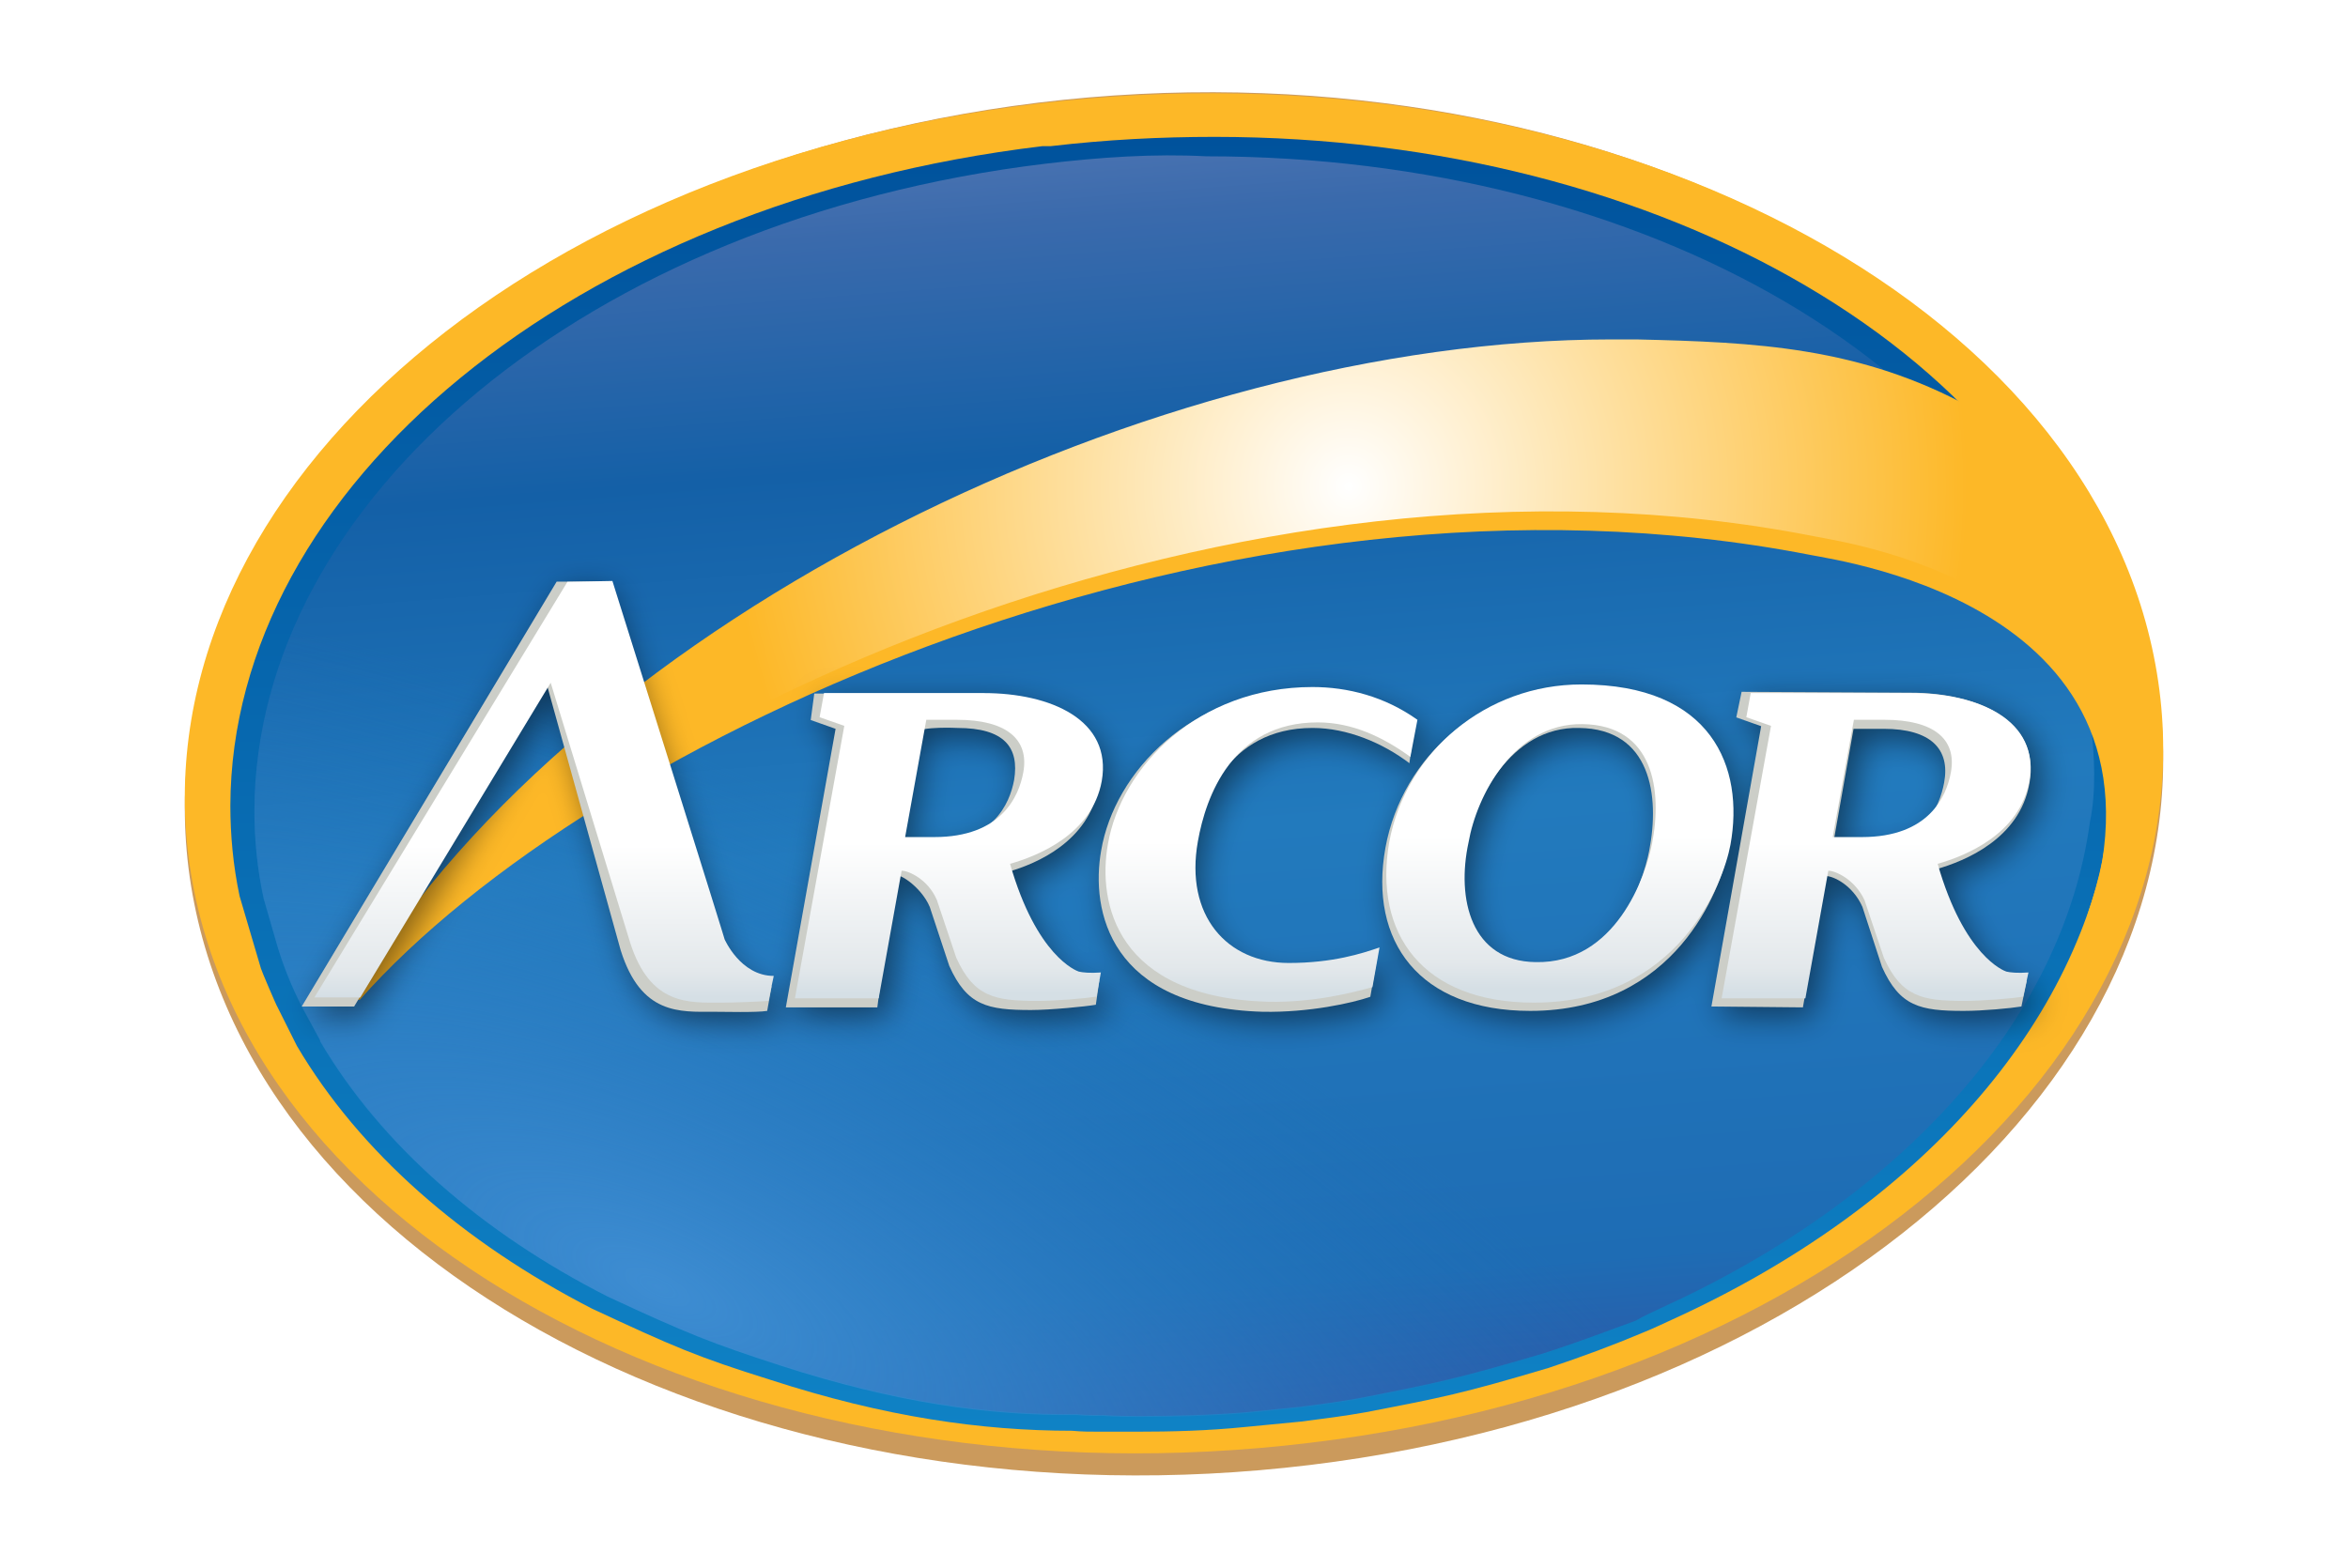
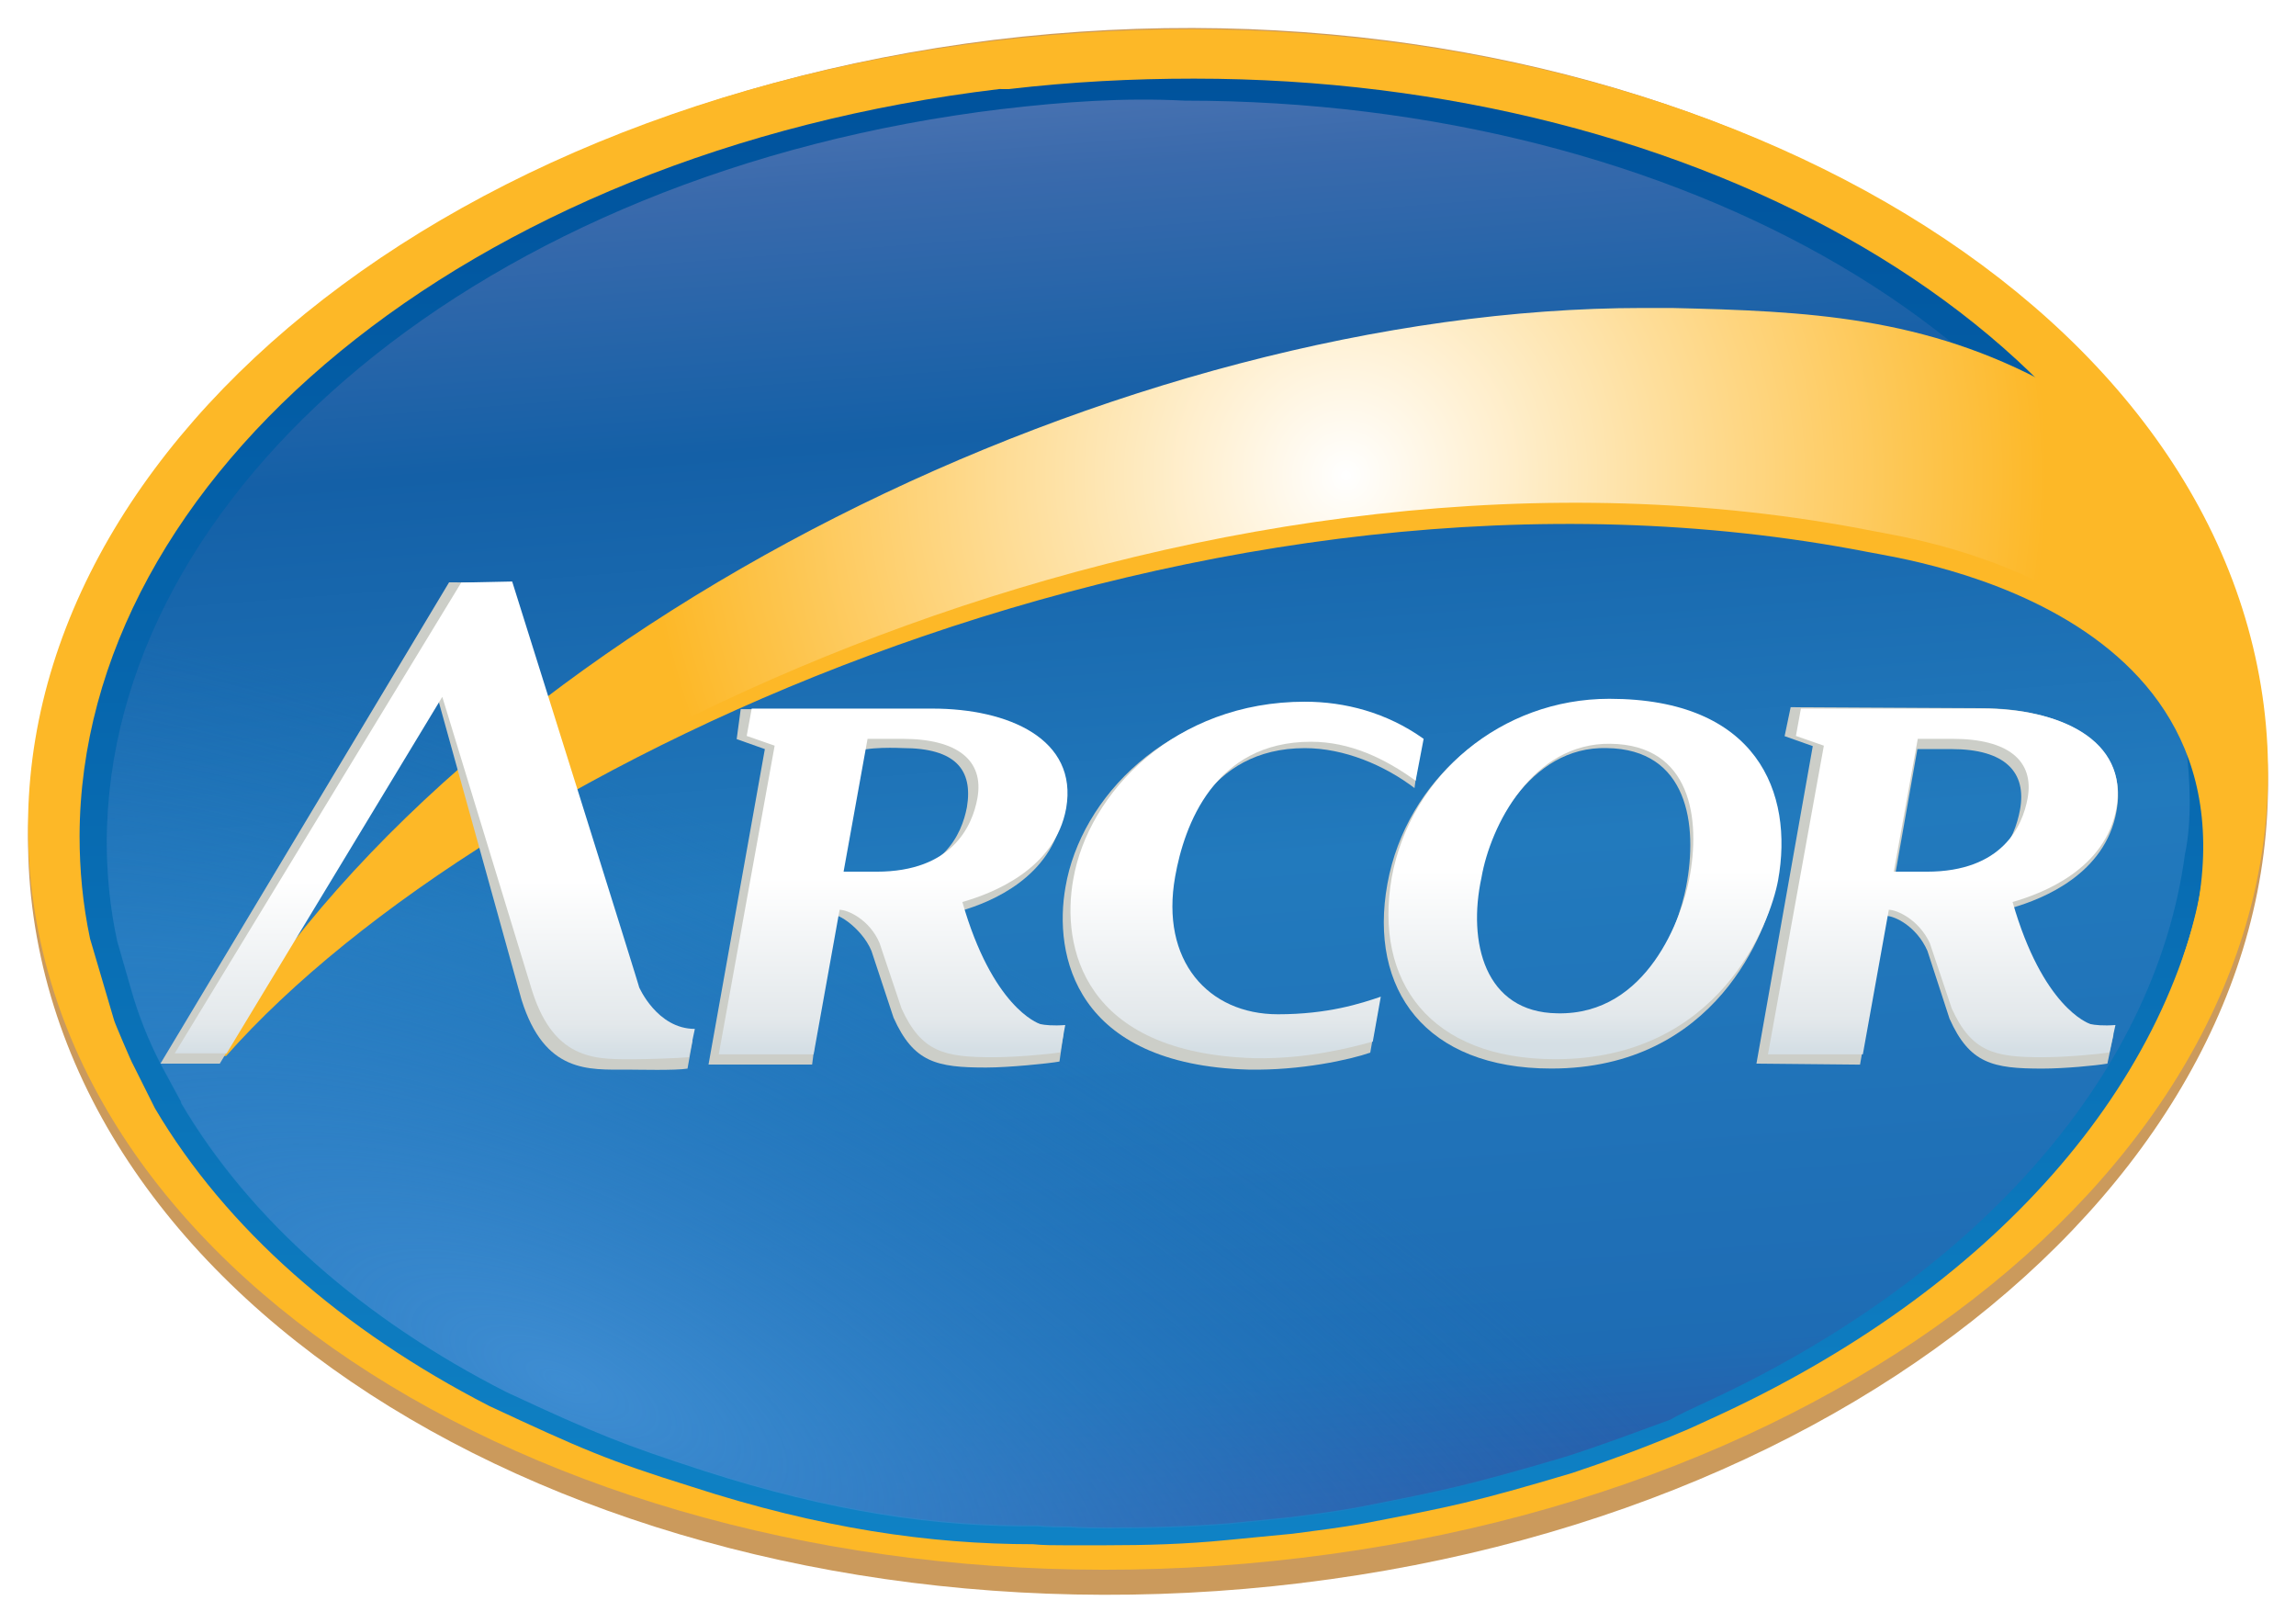
- <svg xmlns="http://www.w3.org/2000/svg" xmlns:xlink="http://www.w3.org/1999/xlink" version="1.1" id="svg4416" x="0px" y="0px" viewBox="0 0 253.8 169.5" width="386.955" height="258.428" style="enable-background:new 0 0 253.8 169.5;" xml:space="preserve">
-   <defs id="defs208">
-     <filter style="color-interpolation-filters:sRGB;" id="filter534">
-       <feFlood flood-opacity="0.498" flood-color="rgb(0,0,0)" result="flood" id="feFlood524" />
-       <feComposite in="flood" in2="SourceGraphic" operator="in" result="composite1" id="feComposite526" />
-       <feGaussianBlur in="composite1" stdDeviation="1.8" result="blur" id="feGaussianBlur528" />
-       <feOffset dx="1" dy="1" result="offset" id="feOffset530" />
-       <feComposite in="SourceGraphic" in2="offset" operator="over" result="composite2" id="feComposite532" />
-     </filter>
-     <linearGradient xlink:href="#path42325-1_1_" id="linearGradient310" gradientUnits="userSpaceOnUse" gradientTransform="matrix(1.0667,0,0,-1.0667,1751.072,887.4483)" x1="-1522.567" y1="818.458" x2="-1522.567" y2="686.807" />
-     <linearGradient id="linearGradient337" gradientUnits="userSpaceOnUse" x1="-1522.567" y1="818.458" x2="-1522.567" y2="686.807" gradientTransform="matrix(1.0667,0,0,-1.0667,1751.072,887.4483)">
-       <stop offset="0" style="stop-color:#00529C" id="stop117-6" />
-       <stop offset="1" style="stop-color:#0F82C5" id="stop119-2" />
+ <svg xmlns="http://www.w3.org/2000/svg" xmlns:xlink="http://www.w3.org/1999/xlink" id="Capa_3" viewBox="0 0 410 289.75">
+   <defs>
+     <linearGradient id="Degradado_sin_nombre_9" x1="-1188.29" x2="-1188.29" y1="-30.72" y2="130.79" gradientTransform="translate(2137.666 63.252)scale(1.6263)" gradientUnits="userSpaceOnUse">
+       <stop offset="0" stop-color="#00529c" />
+       <stop offset="1" stop-color="#0f82c5" />
    </linearGradient>
-     <linearGradient id="linearGradient1286">
-       <stop style="stop-color:#3e8dd2;stop-opacity:1" offset="0" id="stop1282" />
-       <stop style="stop-color:#1f76bd;stop-opacity:0" offset="1" id="stop1284" />
+     <linearGradient id="Degradado_sin_nombre_8" x1="-1064.98" x2="-1079.29" y1="84.34" y2="-100.05" gradientTransform="translate(1980.65 131.233)scale(1.6582)" gradientUnits="userSpaceOnUse">
+       <stop offset="0" stop-color="#2b5ba9" />
+       <stop offset=".08" stop-color="#1e6cb4" />
+       <stop offset=".38" stop-color="#227abd" />
+       <stop offset=".64" stop-color="#1460a7" />
+       <stop offset=".79" stop-color="#3a6aac" />
+       <stop offset="1" stop-color="#7d90c3" />
    </linearGradient>
-     <radialGradient xlink:href="#linearGradient1286" id="radialGradient1330" gradientUnits="userSpaceOnUse" gradientTransform="matrix(1.279633,0.58918,-0.2297453,0.4989812,13.49038,17.28085)" cx="73.306" cy="157.666" fx="73.306" fy="157.666" r="99.433" />
+     <linearGradient id="Degradado_sin_nombre_10" x1="-1509.71" x2="-1509.71" y1="-79.45" y2="-58" gradientTransform="matrix(1.5201 0 0 1.4231 2454.415 269.792)" gradientUnits="userSpaceOnUse">
+       <stop offset="0" stop-color="#fff" />
+       <stop offset=".83" stop-color="#e3e8eb" />
+       <stop offset="1" stop-color="#d5dfe5" />
+     </linearGradient>
+     <linearGradient xlink:href="#Degradado_sin_nombre_10" id="Degradado_sin_nombre_10-2" x1="-1386.39" x2="-1386.39" />
+     <linearGradient xlink:href="#Degradado_sin_nombre_10" id="Degradado_sin_nombre_10-3" x1="-1468.14" x2="-1468.14" y1="-79.6" y2="-58.02" />
+     <linearGradient xlink:href="#Degradado_sin_nombre_10" id="Degradado_sin_nombre_10-4" x1="-1428.44" x2="-1428.44" y1="-80.28" y2="-58.7" />
+     <linearGradient xlink:href="#Degradado_sin_nombre_10" id="Degradado_sin_nombre_10-5" x1="-1563.56" x2="-1563.56" y1="-79.06" y2="-57.48" />
+     <radialGradient id="Degradado_sin_nombre_7" cx="210.96" cy="3354.4" r="121.99" fx="210.96" fy="3354.4" gradientTransform="matrix(1.95103 .89831 .35027 -.76074 -1485.984 2609.038)" gradientUnits="userSpaceOnUse">
+       <stop offset="0" stop-color="#3e8dd2" />
+       <stop offset="1" stop-color="#1f76bd" stop-opacity="0" />
+     </radialGradient>
+     <radialGradient id="Degradado_sin_nombre_6" cx="436.77" cy="3154.56" r="83.82" fx="436.77" fy="3154.56" gradientTransform="matrix(1.4991 0 0 -1.5085 -415.803 4847.188)" gradientUnits="userSpaceOnUse">
+       <stop offset=".85" stop-color="#fdb827" />
+       <stop offset="1" stop-color="#fdb827" />
+     </radialGradient>
+     <radialGradient id="Degradado_sin_nombre_5" cx="433.43" cy="3143.27" r="83.82" fx="433.43" fy="3143.27" gradientTransform="matrix(1.4923 0 0 -1.5246 -406.461 4877.094)" gradientUnits="userSpaceOnUse">
+       <stop offset="0" stop-color="#fff" />
+       <stop offset="1" stop-color="#fdb827" />
+     </radialGradient>
+     <style>.cls-9{fill:#cccec8}</style>
  </defs>
-   <style type="text/css" id="style111">
- 	.st0{fill:#B46D14;fill-opacity:0.688;}
- 	.st1{fill:#FDB827;}
- 	.st2{fill:url(#path42325-1_1_);}
- 	.st3{fill:url(#path42325-1-3_1_);}
- 	.st4{fill:url(#path42347-3-6_1_);enable-background:new    ;}
- 	.st5{fill:url(#path42347-3-6_3_);enable-background:new    ;}
- 	.st6{fill:#CCCEC8;}
- 	.st7{fill:url(#path42381-5_1_);}
- 	.st8{fill:url(#path42383-4_1_);}
- 	.st9{fill:url(#path42385-2_1_);}
- 	.st10{fill:url(#path42387-7_1_);}
- 	.st11{fill:url(#path42389-2_1_);}
- </style>
  <g id="g203">
-     <linearGradient id="path42325-1_1_" gradientUnits="userSpaceOnUse" x1="-1522.567" y1="818.458" x2="-1522.567" y2="686.807" gradientTransform="matrix(1.0667 0 0 -1.0667 1751.072 887.4483)">
-       <stop offset="0" style="stop-color:#00529C" id="stop117" />
-       <stop offset="1" style="stop-color:#0F82C5" id="stop119" />
-     </linearGradient>
-     <linearGradient id="path42325-1-3_1_" gradientUnits="userSpaceOnUse" x1="-1411.002" y1="754.609" x2="-1422.663" y2="904.911" gradientTransform="matrix(1.0876 0 0 -1.0876 1666.686 972.9406)">
-       <stop offset="0" style="stop-color:#2B5BA9" id="stop123" />
-       <stop offset="7.957424e-02" style="stop-color:#1E6CB4" id="stop125" />
-       <stop offset="0.382" style="stop-color:#227ABD" id="stop127" />
-       <stop offset="0.635" style="stop-color:#1460A7" id="stop129" />
-       <stop offset="0.789" style="stop-color:#3A6AAC" id="stop131" />
-       <stop offset="1" style="stop-color:#7D90C3" id="stop133" />
-     </linearGradient>
    <g id="g1383">
      <g id="g42305-7">
-         <path d="M141.6,158.4c58.5-7.1,99.3-45.9,91.2-86.6    S170.7,4,112.2,11.1c-58.4,7.2-99.3,46-91.2,86.6C29.1,138.4,83.1,165.5,141.6,158.4" class="st0" id="path42311-6" />
+         <path id="path42311-6" d="M232.5 282.63c109.42-13.28 185.74-85.85 170.59-161.98C387.93 44.52 286.93-6.17 177.5 7.11 68.27 20.58-8.23 93.15 6.92 169.1c15.15 76.13 116.16 126.82 225.58 113.54" style="fill:rgba(180,109,20,.69)" />
      </g>
      <g id="g42305">
-         <path d="M141.6,156c58.5-7,99.3-45.2,91.2-85.1    c-8.1-40-62.1-66.7-120.6-59.7S12.9,56.4,21,96.4C29.1,136.4,83.1,163.1,141.6,156" class="st1" id="path42311" />
+         <path id="path42311" d="M232.5 278.14c109.42-13.09 185.74-84.55 170.59-159.18C387.93 44.15 286.93-5.79 177.5 7.3 68.08 20.39-8.23 91.85 6.92 166.66c15.15 74.82 116.16 124.76 225.58 111.48" style="fill:#fdb827" />
      </g>
-       <path d="   M112.7,15.8c-50.9,6.1-87.7,37-87.8,71.3l0,0c0,3.2,0.3,6.5,1,9.8l0,0l2.3,7.8c0,0.1,1.7,4.1,1.8,4.2l2.1,4.2   c6.8,11.5,17.9,21.2,31.9,28.4c8.8,4.1,11.3,5.2,19.3,7.7c12.3,4,22.8,5.5,32.6,5.5c1,0.1,2,0.1,3,0.1l0,0c1.3,0,2.6,0,3.9,0l0,0   c3.9,0,7.7-0.1,11.7-0.5l0,0c2-0.2,4.1-0.4,6.2-0.6l0,0c2.3-0.3,4.7-0.6,6.9-1l0,0c8.3-1.6,10.4-2,19.8-4.8   c3.6-1.2,7.1-2.5,10.4-3.9l0,0l0,0c1-0.4,2-0.9,2.9-1.3c26.6-12.1,44.4-32,47.4-54l0,0l0,0c0.4-1.2,0.9-7.5,0.9-9.4   c0-0.2-0.8-6.8-0.8-6.9c-7-33.8-48.6-57.6-96.9-57.6l0,0c-5.9,0-11.7,0.3-17.7,1" class="st2" id="path42325-1" />
-       <path d="   M113,17.7c-49.7,6-85.4,36.5-85.5,69.9l0,0c0,3.1,0.3,6.3,1,9.5l0,0l1.3,4.5c0.7,2.5,1.7,5,2.9,7.3l1.9,3.5v0.1   c6.6,11.2,17.5,20.7,31.1,27.6c8.6,4,11.1,5,18.8,7.5c12.1,3.9,22.2,5.4,31.9,5.3c1,0.1,2,0.1,3,0.1l0,0c1.3,0.1,2.5,0.1,3.8,0.1   l0,0c3.8,0,7.6-0.1,11.4-0.4l0,0c2-0.2,4-0.4,6-0.6l0,0c2.3-0.3,4.6-0.6,6.7-1l0,0c8.1-1.6,10.1-2,19.3-4.7   c3.5-1.1,6.9-2.4,10.2-3.6l0,0l0,0c1-0.6,2-1,2.8-1.4c25.9-11.8,43.4-31.1,46.3-52.5l0,0l0,0c1.4-6.6-0.8-15.7-0.8-15.7   c-6.7-33.1-47.4-56.3-94.7-56.3l0,0C124.7,16.6,118.9,17,113,17.7" class="st3" id="path42325-1-3" />
-       <path style="fill:url(#radialGradient1330);fill-opacity:1" d="m 113,17.8 c -49.7,6 -85.4,36.5 -85.5,69.9 v 0 c 0,3.1 0.3,6.3 1,9.5 v 0 l 1.3,4.5 c 0.7,2.5 1.7,5 2.9,7.3 L 34.6,112.5 v 0.1 c 6.6,11.2 17.5,20.7 31.1,27.6 8.6,4 11.1,5 18.8,7.5 12.1,3.9 22.2,5.4 31.9,5.3 1,0.1 2,0.1 3,0.1 v 0 c 1.3,0.1 2.5,0.1 3.8,0.1 v 0 c 3.8,0 7.6,-0.1 11.4,-0.4 v 0 c 2,-0.2 4,-0.4 6,-0.6 v 0 c 2.3,-0.3 4.6,-0.6 6.7,-1 v 0 c 8.1,-1.6 10.1,-2 19.3,-4.7 3.5,-1.1 6.9,-2.4 10.2,-3.6 v 0 0 c 1,-0.6 2,-1 2.8,-1.4 25.9,-11.8 43.4,-31.1 46.3,-52.5 v 0 0 c 1.4,-6.6 -0.8,-15.7 -0.8,-15.7 -6.7,-33.1 -47.4,-56.3 -94.7,-56.3 v 0 c -5.7,-0.3 -11.5,0.1 -17.4,0.8" class="st3" id="path42325-1-3-0" />
-       <g transform="matrix(0.9787572,0,0,1,4.144412,0)" id="g150">
-         <radialGradient gradientUnits="userSpaceOnUse" gradientTransform="matrix(1.0046,0,0,0.9894,-2.1667,1.1305)" r="68.326" cy="54.098" cx="145.473" id="path42347-3-6_1_">
-           <stop id="stop138" style="stop-color:#FDB827" offset="0.846" />
-           <stop id="stop140" style="stop-color:#FDB827" offset="0.997" />
-         </radialGradient>
-         <path style="fill:url(#path42347-3-6_1_);enable-background:new" d="m 33.8,108.1 h 1.7 C 60.9,80 131.2,47.7 195.7,60 v 0 c 3.5,0.7 42.7,5.9 30.2,40.8 v 0 C 236.6,76.1 224.3,52.1 213.1,46.3 v 0 c -12.3,-6.5 -23.9,-7 -37.2,-7.3 v 0 h -2.8 C 122.6,39 59.2,68.6 34,108.3" class="st4" id="path42347-3-6_2_" />
-         <radialGradient gradientUnits="userSpaceOnUse" r="68.326" cy="52.587" cx="144.719" id="path42347-3-6_3_">
-           <stop id="stop144" style="stop-color:#FFFFFF" offset="0" />
-           <stop id="stop146" style="stop-color:#FDB827" offset="1" />
-         </radialGradient>
-         <path style="fill:url(#path42347-3-6_3_);enable-background:new" d="m 35,106.6 h 1.7 C 62,78.2 132,45.6 196.2,58 v 0 c 3.5,0.7 42.5,6 30,41.2 v 0 C 236.9,74.2 224.6,50 213.5,44.1 v 0 c -12.3,-6.6 -23.8,-7.1 -37,-7.4 v 0 h -2.8 c -50.3,0 -113.4,29.9 -138.4,70" class="st5" id="path42347-3-6" />
+       <path id="path42325-1" d="M178.44 15.9C83.23 27.31 14.4 85.11 14.21 149.27c0 5.99.56 12.16 1.87 18.33l4.3 14.59c0 .19 3.18 7.67 3.37 7.86l3.93 7.86c12.72 21.51 33.48 39.65 59.67 53.12 16.46 7.67 21.14 9.73 36.1 14.4 23.01 7.48 42.65 10.29 60.98 10.29 1.87.19 3.74.19 5.61.19h7.29c7.29 0 14.4-.19 21.88-.94 3.74-.37 7.67-.75 11.6-1.12 4.3-.56 8.79-1.12 12.91-1.87 15.52-2.99 19.45-3.74 37.04-8.98 6.73-2.24 13.28-4.68 19.45-7.29 1.87-.75 3.74-1.68 5.42-2.43 49.75-22.63 83.05-59.86 88.66-101.01.75-2.24 1.68-14.03 1.68-17.58 0-.37-1.5-12.72-1.5-12.91-13.09-63.22-90.91-107.74-181.25-107.74-11.04 0-21.88.56-33.11 1.87" style="fill:url(#Degradado_sin_nombre_9)" />
+       <path id="path42325-1-3" d="M179 19.46C86.04 30.68 19.26 87.73 19.07 150.2c0 5.8.56 11.78 1.87 17.77l2.43 8.42c1.31 4.68 3.18 9.35 5.42 13.65l3.55 6.55v.19c12.35 20.95 32.73 38.72 58.17 51.63 16.09 7.48 20.76 9.35 35.16 14.03 22.63 7.29 41.52 10.1 59.67 9.91 1.87.19 3.74.19 5.61.19 2.43.19 4.68.19 7.11.19 7.11 0 14.22-.19 21.32-.75 3.74-.37 7.48-.75 11.22-1.12 4.3-.56 8.6-1.12 12.53-1.87 15.15-2.99 18.89-3.74 36.1-8.79 6.55-2.06 12.91-4.49 19.08-6.73 1.87-1.12 3.74-1.87 5.24-2.62 48.45-22.07 81.18-58.17 86.6-98.2 2.62-12.35-1.5-29.37-1.5-29.37-12.53-61.91-88.66-105.31-177.13-105.31-10.66-.56-21.51.19-32.55 1.5" style="fill:url(#Degradado_sin_nombre_8)" />
+       <path id="path42325-1-3-0" d="M179 19.65C86.04 30.87 19.26 87.92 19.07 150.39c0 5.8.56 11.78 1.87 17.77l2.43 8.42c1.31 4.68 3.18 9.35 5.42 13.65l3.55 6.55v.19c12.35 20.95 32.73 38.72 58.17 51.63 16.09 7.48 20.76 9.35 35.16 14.03 22.63 7.29 41.52 10.1 59.67 9.91 1.87.19 3.74.19 5.61.19 2.43.19 4.68.19 7.11.19 7.11 0 14.22-.19 21.32-.75 3.74-.37 7.48-.75 11.22-1.12 4.3-.56 8.6-1.12 12.53-1.87 15.15-2.99 18.89-3.74 36.1-8.79 6.55-2.06 12.91-4.49 19.08-6.73 1.87-1.12 3.74-1.87 5.24-2.62 48.45-22.07 81.18-58.17 86.6-98.2 2.62-12.35-1.5-29.37-1.5-29.37-12.53-61.91-88.66-105.31-177.13-105.31-10.66-.56-21.51.19-32.55 1.5" style="fill:url(#Degradado_sin_nombre_7)" />
+       <g id="g150">
+         <path id="path42347-3-6" d="M37.27 188.55h3.11c46.5-52.56 175.2-112.98 293.28-89.97 6.41 1.31 78.17 11.04 55.29 76.32 19.59-46.2-2.93-91.09-23.43-101.94-22.52-12.16-43.75-13.09-68.1-13.65h-5.13c-92.45 0-208.52 55.37-254.66 129.62" style="fill:url(#Degradado_sin_nombre_6)" />
+         <path id="path42347-3-6-2" d="M39.46 185.74h3.11c46.32-53.12 174.47-114.1 292-90.91 6.41 1.31 77.81 11.22 54.92 77.06 19.59-46.76-2.93-92.03-23.25-103.06-22.52-12.35-43.57-13.28-67.74-13.84h-5.13c-92.09 0-207.61 55.93-253.37 130.93" style="fill:url(#Degradado_sin_nombre_5)" />
      </g>
-       <g transform="matrix(0.9718276,0,0,0.9718276,3.98202,3.20346)" id="g374">
-         <g id="g42375" transform="matrix(0.9879777,0,0,0.9807158,60.48573,77.98827)" style="filter:url(#filter534)">
+       <g id="g374">
+         <g id="g42375">
          <g id="g159">
            <g id="g157">
-               <path style="fill:#cccec8" id="path42381_12_" class="st6" d="m 37.6,0.2 c 0.9,-0.7 4.8,-0.5 4.8,-0.5 5.3,0 7,2.2 6.4,5.9 -0.5,2.7 -2.4,7.2 -9.7,7.2 0,0 -2.5,0.8 -3.2,0 0.9,-4.6 1.7,-12.6 1.7,-12.6 z m 20.8,28.1 c -1.2,0.1 -2.8,0.2 -3.1,0.1 C 55,28.3 51.3,26.7 48.2,16 51.3,15.1 57.2,12.6 58.3,6.4 59.6,-0.7 52,-4.2 44.5,-4.2 H 26.3 l -0.4,3 2.8,1 -5.6,31.6 h 10.3 l 1.9,-14.8 c 0.1,-0.8 3,1 4,3.4 l 2.2,6.7 c 2,4.5 4.3,5 9.2,5 2.2,0 6.2,-0.4 7.3,-0.6" />
-               <path style="fill:#cccec8" id="path42383_12_" class="st6" d="m 143.3,-0.2 h 3.4 c 5.3,0 7.5,2.3 6.8,6.1 -0.5,2.7 -2.4,7.7 -9.7,7.2 L 141,12.9 Z m 19.5,28.6 c -1.2,0.1 -1.9,0 -2.2,-0.1 -0.3,-0.1 -4.8,-1.8 -7.9,-12.6 3.1,-0.9 9.3,-3.4 10.4,-9.7 1.3,-7.1 -5.8,-10.3 -13.4,-10.3 l -19,-0.1 -0.6,2.9 2.8,1 -5.6,31.8 10.3,0.1 2.6,-14.9 c 0.8,0 3,1 4.1,3.5 l 2.2,6.8 c 2,4.5 4.3,5 9.2,5 2.2,0 5.3,-0.3 6.5,-0.5" />
-               <path style="fill:#cccec8" id="path42385_12_" class="st6" d="m 93.9,-0.8 c -3.7,-2.7 -8.1,-3.8 -12.1,-3.8 -13,0 -21.7,9.3 -23.2,18.2 -1.2,6.8 0.9,17.8 18.2,18.3 5.2,0.1 10.1,-1 12.1,-1.7 l 0.8,-4.6 c -2,0.7 -5.7,1.8 -10.6,1.8 -7,0 -11.8,-5.2 -10.3,-13.9 0.9,-5.2 3.9,-13.8 13.6,-13.8 3.9,0 7.9,1.7 10.9,4" />
-               <path style="fill:#cccec8" id="path42387_12_" class="st6" d="m 112.4,-0.3 c 8.1,0.1 9.1,7.7 7.9,13.9 -0.7,3.7 -4.1,13.9 -13.2,13.7 -7.3,-0.1 -9,-7.3 -7.6,-13.9 1,-5.4 5.2,-13.9 12.9,-13.7 m 0,-4.7 c -10.8,0 -19.9,7.8 -21.8,18.3 -1.9,10.6 3.8,18.5 16.3,18.5 16.4,0 21.5,-13.9 22.3,-18.3 C 130.8,4.6 127.1,-5 112.4,-5" />
-               <path style="fill:#cccec8" id="path42389_12_" class="st6" d="m -2.7,-16.9 -28.7,48.2 h 5.9 L -3.8,-5.2 4.5,24.9 c 2.3,7.4 6.7,7 10.5,7 1.1,0 4.8,0.1 6,-0.1 L 21.5,29 C 17.7,29 15.1,24.6 15.1,24.6 15.9,27 2.4,-16.9 2.4,-16.9" />
+               <path id="path42381" d="M152.56 134.46c1.62-1.25 8.62-.89 8.62-.89 9.52 0 12.57 3.92 11.49 10.52-.9 4.81-4.31 12.84-17.42 12.84 0 0-4.49 1.43-5.75 0 1.62-8.2 3.05-22.46 3.05-22.46Zm37.36 50.1c-2.16.18-5.03.36-5.57.18s-7.18-3.03-12.75-22.11c5.57-1.6 16.16-6.06 18.14-17.11 2.33-12.66-11.31-18.9-24.78-18.9h-32.69l-.72 5.35 5.03 1.78-10.06 56.33h18.5l3.41-26.38c.18-1.43 5.39 1.78 7.18 6.06l3.95 11.94c3.59 8.02 7.72 8.91 16.52 8.91 3.95 0 11.13-.71 13.11-1.07" class="cls-9" />
+               <path id="path42383" d="M342.39 133.75h6.11c9.52 0 13.47 4.1 12.21 10.87-.9 4.81-4.31 13.73-17.42 12.84l-5.03-.36zm35.02 50.99c-2.16.18-3.41 0-3.95-.18s-8.62-3.21-14.19-22.46c5.57-1.6 16.7-6.06 18.68-17.29 2.33-12.66-10.42-18.36-24.07-18.36l-34.12-.18-1.08 5.17 5.03 1.78-10.06 56.69 18.5.18 4.67-26.56c1.44 0 5.39 1.78 7.36 6.24l3.95 12.12c3.59 8.02 7.72 8.91 16.52 8.91 3.95 0 9.52-.53 11.67-.89" class="cls-9" />
+               <path id="path42385" d="M253.67 132.68c-6.64-4.81-14.55-6.77-21.73-6.77-23.35 0-38.97 16.58-41.67 32.45-2.16 12.12 1.62 31.73 32.69 32.62 9.34.18 18.14-1.78 21.73-3.03l1.44-8.2c-3.59 1.25-10.24 3.21-19.04 3.21-12.57 0-21.19-9.27-18.5-24.78 1.62-9.27 7-24.6 24.42-24.6 7 0 14.19 3.03 19.58 7.13" class="cls-9" />
+               <path id="path42387" d="M286.9 133.57c14.55.18 16.34 13.73 14.19 24.78-1.26 6.6-7.36 24.78-23.71 24.42-13.11-.18-16.16-13.01-13.65-24.78 1.8-9.63 9.34-24.78 23.17-24.42m0-8.38c-19.4 0-35.74 13.91-39.15 32.62-3.41 18.9 6.82 32.98 29.27 32.98 29.45 0 38.61-24.78 40.05-32.62 2.87-15.87-3.77-32.98-30.17-32.98" class="cls-9" />
+               <path id="path42389" d="m80.19 103.98-51.54 85.93h10.6l38.97-65.07 14.91 53.66c4.13 13.19 12.03 12.48 18.86 12.48 1.98 0 8.62.18 10.78-.18l.9-4.99c-6.82 0-11.49-7.84-11.49-7.84 1.44 4.28-22.81-73.98-22.81-73.98" class="cls-9" />
            </g>
          </g>
        </g>
-         <g id="g42375-7" transform="matrix(0.9807158,0,0,0.9594048,98.63666,164.7646)">
-           <linearGradient id="path42381-5_1_" gradientUnits="userSpaceOnUse" x1="-1799.551" y1="718.816" x2="-1799.551" y2="701.335" gradientTransform="matrix(1.0461,0,0,-1.0011,1885.431,642.1312)">
-             <stop offset="0" style="stop-color:#FFFFFF" id="stop162" />
-             <stop offset="0.826" style="stop-color:#E3E8EB" id="stop164" />
-             <stop offset="1" style="stop-color:#D5DFE5" id="stop166" />
-           </linearGradient>
-           <path style="fill:url(#path42381-5_1_)" id="path42381-5" class="st7" d="m 0.3,-91.7 h 3.5 c 5.5,0 8.2,2.2 7.5,6.1 -0.5,2.8 -2.5,7.5 -10.1,7.5 h -3.3 z m 19.8,29.3 c -1.2,0.1 -2.1,0 -2.5,-0.1 -0.3,-0.1 -4.8,-1.8 -7.8,-12.5 3.1,-0.9 9.3,-3.4 10.4,-9.6 1.2,-7.1 -5.8,-10.2 -13.4,-10.2 h -18.1 l -0.5,2.8 2.8,1 -5.6,31.6 h 9.5 l 2.6,-14.8 c 0.8,0 3,1 4,3.4 l 2.2,6.7 c 2,4.5 4.3,5 9.2,5 2.2,0 5.5,-0.3 6.7,-0.5" />
-           <linearGradient id="path42383-4_1_" gradientUnits="userSpaceOnUse" x1="-1699.038" y1="718.816" x2="-1699.038" y2="701.335" gradientTransform="matrix(1.0461,0,0,-1.0011,1885.431,642.1312)">
-             <stop offset="0" style="stop-color:#FFFFFF" id="stop170" />
-             <stop offset="0.826" style="stop-color:#E3E8EB" id="stop172" />
-             <stop offset="1" style="stop-color:#D5DFE5" id="stop174" />
-           </linearGradient>
-           <path style="fill:url(#path42383-4_1_)" id="path42383-4" class="st8" d="m 105.5,-91.7 h 3.5 c 5.5,0 8.2,2.2 7.5,6.1 -0.5,2.8 -2.5,7.5 -10.1,7.5 h -3.3 z m 19.8,29.3 c -1.2,0.1 -2.1,0 -2.5,-0.1 -0.3,-0.1 -4.8,-1.8 -7.8,-12.5 3.1,-0.9 9.3,-3.4 10.4,-9.6 1.2,-7.1 -5.8,-10.2 -13.4,-10.2 H 93.8 l -0.5,2.8 2.8,1 -5.6,31.6 h 9.5 l 2.6,-14.8 c 0.8,0 3,1 4.1,3.4 l 2.2,6.7 c 2,4.5 4.3,5 9.1,5 2.2,0 5.6,-0.3 6.7,-0.5" />
-           <linearGradient id="path42385-2_1_" gradientUnits="userSpaceOnUse" x1="-1765.67" y1="718.939" x2="-1765.67" y2="701.353" gradientTransform="matrix(1.0461,0,0,-1.0011,1885.431,642.1312)">
-             <stop offset="0" style="stop-color:#FFFFFF" id="stop178" />
-             <stop offset="0.826" style="stop-color:#E3E8EB" id="stop180" />
-             <stop offset="1" style="stop-color:#D5DFE5" id="stop182" />
-           </linearGradient>
-           <path style="fill:url(#path42385-2_1_)" id="path42385-2" class="st9" d="m 55.2,-87.4 0.8,-4.3 c -3.7,-2.7 -7.9,-3.8 -11.9,-3.8 -13,0 -21.7,9.3 -23.2,18.2 -1.2,6.8 0.9,17.8 18.2,18.3 5.2,0.1 9.7,-1.1 11.8,-1.7 l 0.8,-4.6 c -2,0.7 -5.3,1.8 -10.3,1.8 -7,0 -11.8,-5.5 -10.3,-14.1 0.9,-5.2 3.9,-13.8 13.6,-13.8 3.9,0 7.4,1.7 10.5,4" />
-           <linearGradient id="path42387-7_1_" gradientUnits="userSpaceOnUse" x1="-1733.316" y1="719.493" x2="-1733.316" y2="701.907" gradientTransform="matrix(1.0461,0,0,-1.0011,1885.431,642.1312)">
-             <stop offset="0" style="stop-color:#FFFFFF" id="stop186" />
-             <stop offset="0.826" style="stop-color:#E3E8EB" id="stop188" />
-             <stop offset="1" style="stop-color:#D5DFE5" id="stop190" />
-           </linearGradient>
-           <path style="fill:url(#path42387-7_1_)" id="path42387-7" class="st10" d="m 74.7,-91.2 c 8.1,0.1 9.1,7.7 7.9,13.9 -0.7,3.7 -4.1,13.9 -13.2,13.7 -7.3,-0.1 -9,-7.3 -7.6,-13.9 0.9,-5.3 5.1,-13.8 12.9,-13.7 m -0.1,-4.6 c -10.8,0 -19.9,7.8 -21.8,18.3 -1.8,10.6 3.8,18.6 16.4,18.6 16.4,0 21.5,-13.9 22.3,-18.3 1.6,-9 -2.1,-18.6 -16.9,-18.6" />
-           <linearGradient id="path42389-2_1_" gradientUnits="userSpaceOnUse" x1="-1843.444" y1="718.499" x2="-1843.444" y2="700.913" gradientTransform="matrix(1.0461,0,0,-1.0011,1885.431,642.1312)">
-             <stop offset="0" style="stop-color:#FFFFFF" id="stop194" />
-             <stop offset="0.826" style="stop-color:#E3E8EB" id="stop196" />
-             <stop offset="1" style="stop-color:#D5DFE5" id="stop198" />
-           </linearGradient>
-           <path style="fill:url(#path42389-2_1_)" id="path42389-2" class="st11" d="m -40.4,-107.7 -28.7,48.2 h 5.2 l 21.6,-36.5 9,30.1 c 2.3,7.4 6.7,7 10.5,7 1.1,0 3.9,-0.1 5.2,-0.2 L -17,-62 c -3.8,0 -5.6,-4.3 -5.6,-4.3 0.8,2.4 -12.7,-41.5 -12.7,-41.5" />
+         <g id="g42375-7">
+           <path id="path42381-5" d="M154.92 131.92h6.24c9.8 0 14.62 3.84 13.37 10.64-.89 4.88-4.46 13.08-18.01 13.08h-5.88zm35.3 51.1c-2.14.17-3.74 0-4.46-.17-.53-.17-8.56-3.14-13.91-21.8 5.53-1.57 16.58-5.93 18.54-16.74 2.14-12.38-10.34-17.79-23.89-17.79h-32.27l-.89 4.88 4.99 1.74-9.98 55.11h16.94l4.64-25.81c1.43 0 5.35 1.74 7.13 5.93l3.92 11.68c3.57 7.85 7.67 8.72 16.4 8.72 3.92 0 9.8-.52 11.94-.87" style="fill:url(#Degradado_sin_nombre_10)" />
+           <path id="path42383-4" d="M342.46 131.92h6.24c9.8 0 14.62 3.84 13.37 10.64-.89 4.88-4.46 13.08-18.01 13.08h-5.88zm35.3 51.1c-2.14.17-3.74 0-4.46-.17-.53-.17-8.56-3.14-13.91-21.8 5.53-1.57 16.58-5.93 18.54-16.74 2.14-12.38-10.34-17.79-23.89-17.79h-32.45l-.89 4.88 4.99 1.74-9.98 55.11h16.94l4.64-25.81c1.43 0 5.35 1.74 7.31 5.93l3.92 11.68c3.57 7.85 7.67 8.72 16.22 8.72 3.92 0 9.98-.52 11.94-.87" style="fill:url(#Degradado_sin_nombre_10-2)" />
+           <path id="path42385-2" d="m252.79 139.42 1.43-7.5c-6.6-4.71-14.08-6.63-21.21-6.63-23.18 0-38.69 16.22-41.36 31.74-2.14 11.86 1.6 31.04 32.45 31.91 9.27.17 17.29-1.92 21.04-2.96l1.43-8.02c-3.57 1.22-9.45 3.14-18.36 3.14-12.48 0-21.04-9.59-18.36-24.59 1.6-9.07 6.95-24.07 24.25-24.07 6.95 0 13.19 2.96 18.72 6.98" style="fill:url(#Degradado_sin_nombre_10-3)" />
+           <path id="path42387-7" d="M287.55 132.8c14.44.17 16.22 13.43 14.08 24.24-1.25 6.45-7.31 24.24-23.53 23.89-13.01-.17-16.04-12.73-13.55-24.24 1.6-9.24 9.09-24.07 23-23.89m-.17-8.03c-19.25 0-35.48 13.6-38.86 31.91-3.21 18.49 6.77 32.44 29.24 32.44 29.24 0 38.33-24.24 39.75-31.91 2.85-15.7-3.74-32.44-30.13-32.44" style="fill:url(#Degradado_sin_nombre_10-4)" />
+           <path id="path42389-2" d="M82.36 104.02 31.2 188.08h9.27l38.51-63.66 16.04 52.49c4.1 12.91 11.94 12.21 18.72 12.21 1.96 0 6.95-.17 9.27-.35l1.07-5.06c-6.77 0-9.98-7.5-9.98-7.5 1.43 4.19-22.64-72.38-22.64-72.38" style="fill:url(#Degradado_sin_nombre_10-5)" />
        </g>
      </g>
    </g>
  </g>
</svg>
